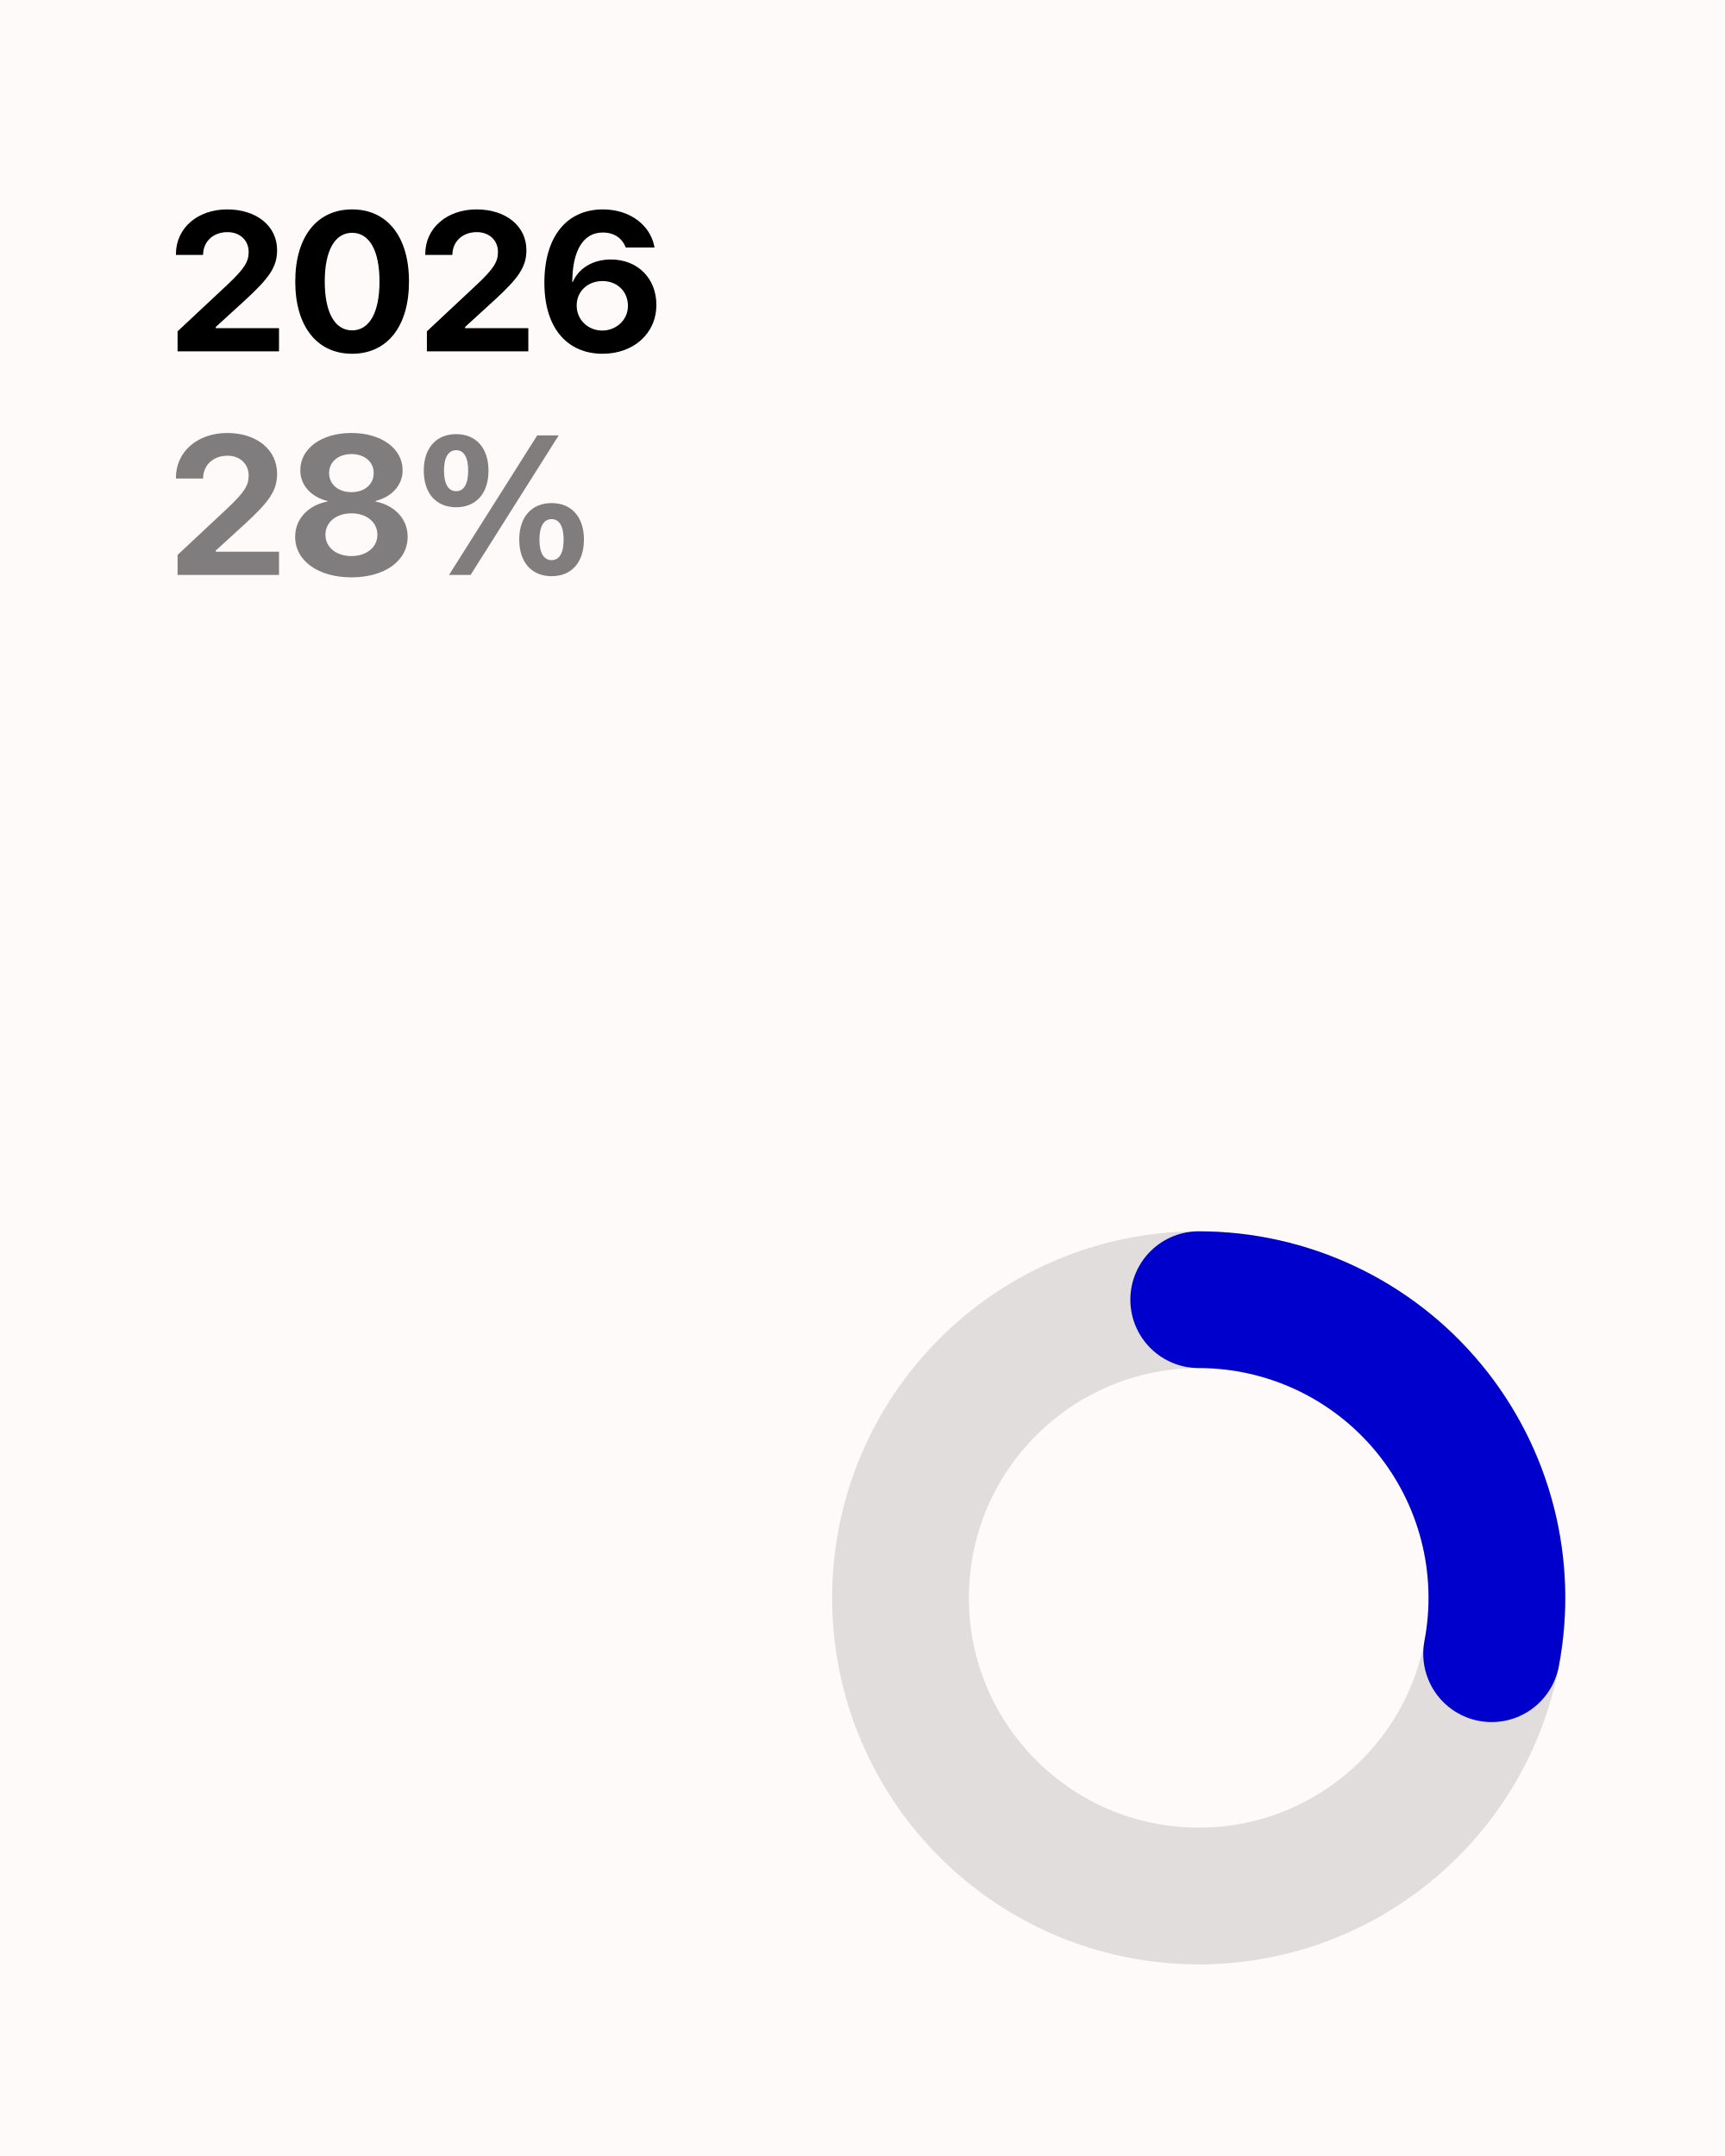
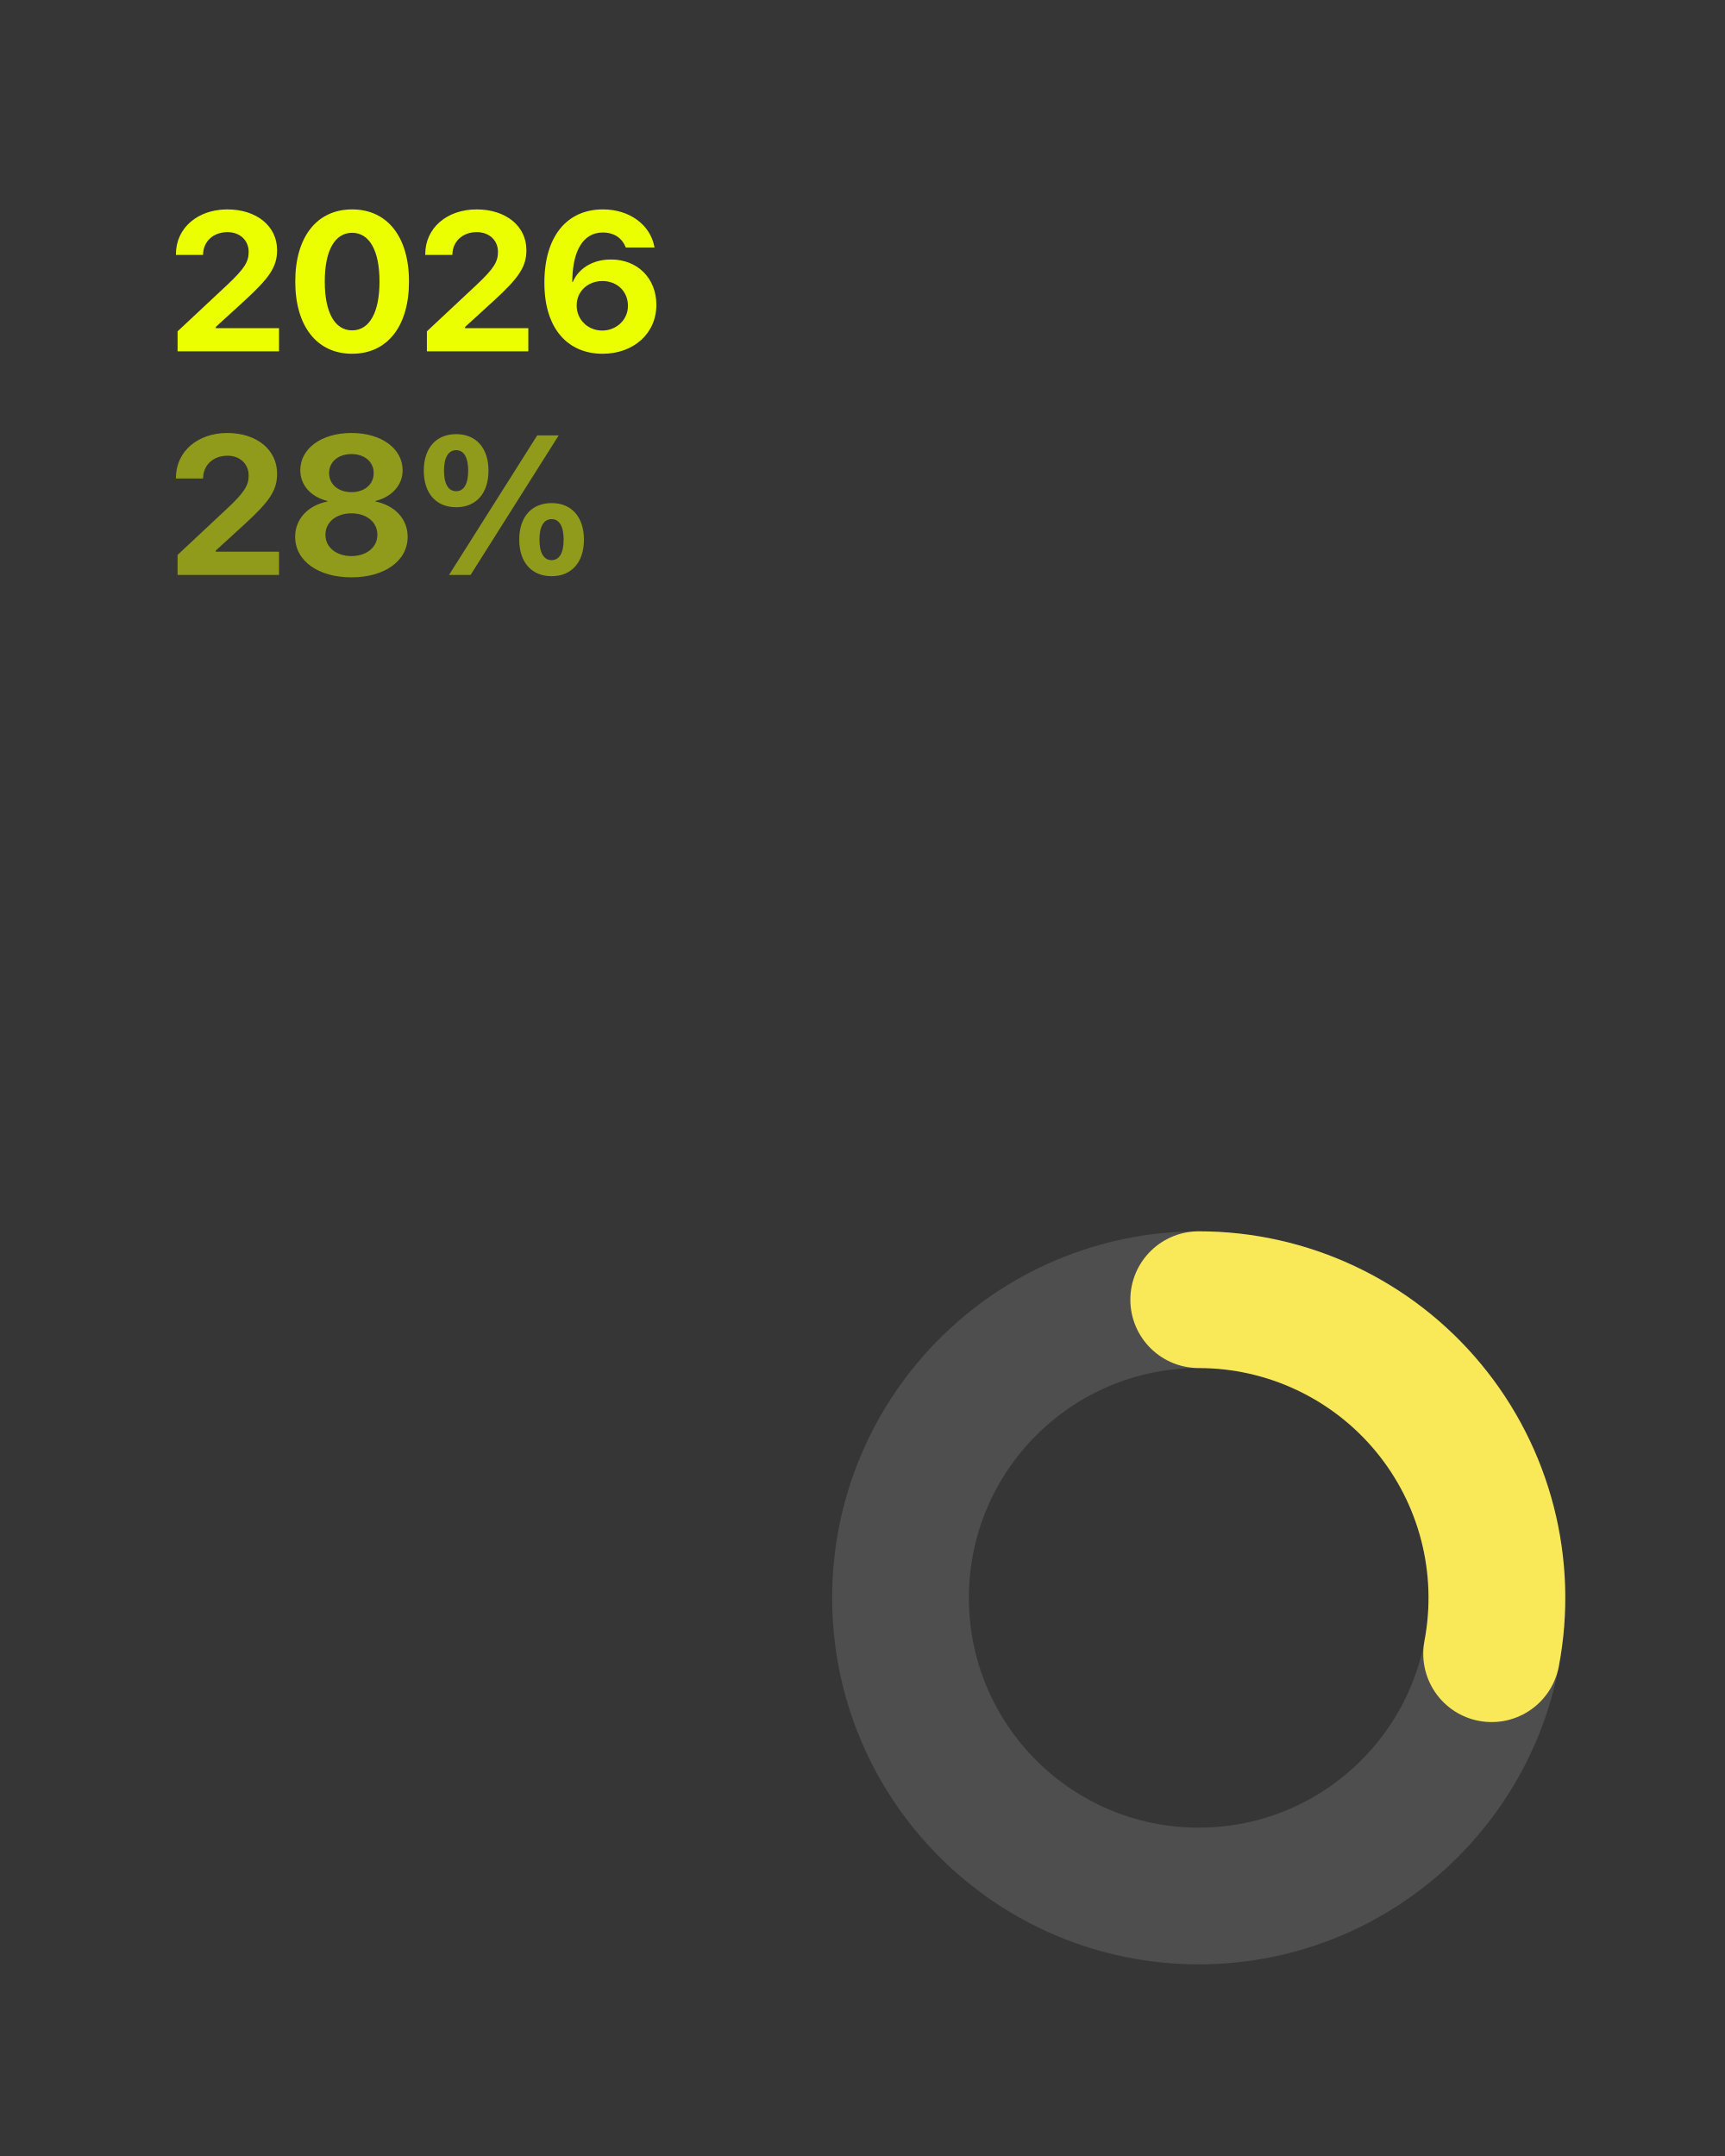
<svg xmlns="http://www.w3.org/2000/svg" viewBox="0 0 1080 1350" width="1080" height="1350">
-   <rect width="1080" height="1350" fill="#FFFAFA" />
-   <circle opacity="0.12" cx="750.5" cy="1000.5" r="186.692" fill="none" stroke="#000000" stroke-width="85.617" />
-   <path d="M750.5 813.808 A186.692 186.692 0 0 1 933.885 1035.483" fill="none" stroke="#0000CD" stroke-width="85.617" stroke-linecap="round" stroke-linejoin="round" />
-   <path d="M111.18 220L174.69 220L174.69 205.47L135.09 205.47L135.09 204.74L153.38 188.03C168.45 174.17 173.48 167.26 173.48 156.67L173.48 156.55C173.48 141.65 160.76 131.12 142.30 131.12C123.83 131.12 110.15 142.68 110.15 159.15L110.15 159.63L127.10 159.63L127.16 159.09C127.40 151.22 133.46 145.35 142.42 145.35C150.17 145.35 155.62 150.43 155.68 157.58L155.68 157.70C155.68 163.75 153.32 168.05 142.05 178.59L111.18 207.47ZM220.46 221.51C242.62 221.51 256.06 204.14 256.06 176.35L256.06 176.22C256.06 148.43 242.62 131.12 220.46 131.12C198.30 131.12 184.86 148.43 184.86 176.22L184.86 176.35C184.86 204.14 198.30 221.51 220.46 221.51ZM220.46 206.86C209.56 206.86 203.33 195.54 203.33 176.35L203.33 176.22C203.33 157.03 209.56 145.77 220.46 145.77C231.36 145.77 237.60 157.03 237.60 176.22L237.60 176.35C237.60 195.54 231.36 206.86 220.46 206.86ZM267.27 220L330.78 220L330.78 205.47L291.18 205.47L291.18 204.74L309.47 188.03C324.54 174.17 329.57 167.26 329.57 156.67L329.57 156.55C329.57 141.65 316.85 131.12 298.39 131.12C279.92 131.12 266.24 142.68 266.24 159.15L266.24 159.63L283.19 159.63L283.25 159.09C283.49 151.22 289.55 145.35 298.51 145.35C306.26 145.35 311.71 150.43 311.77 157.58L311.77 157.70C311.77 163.75 309.41 168.05 298.14 178.59L267.27 207.47ZM377.28 221.51C396.71 221.51 410.94 208.80 410.94 190.94L410.94 190.82C410.94 174.47 399.38 162.48 382.49 162.48C370.68 162.48 362.08 168.41 358.63 176.53L358.27 176.53C358.27 175.62 358.33 174.41 358.39 173.20C359.05 157.76 364.63 145.59 377.40 145.59C384.54 145.59 389.39 149.16 391.57 154.43L391.75 154.97L409.79 154.97L409.67 154.37C407.07 140.87 394.35 131.12 377.46 131.12C354.70 131.12 340.83 148.31 340.83 176.95L340.83 177.07C340.83 206.68 356.21 221.51 377.28 221.51ZM361.05 191.36L361.05 191.24C361.05 182.34 368.08 175.98 377.22 175.98C386.30 175.98 393.14 182.40 393.14 191.48L393.14 191.60C393.14 200.20 385.94 206.98 377.04 206.98C368.08 206.98 361.05 200.14 361.05 191.36Z" fill="#000000" />
-   <path d="M111.18 360L174.69 360L174.69 345.47L135.09 345.47L135.09 344.74L153.38 328.03C168.45 314.17 173.48 307.26 173.48 296.67L173.48 296.55C173.48 281.65 160.76 271.12 142.30 271.12C123.83 271.12 110.15 282.68 110.15 299.15L110.15 299.63L127.10 299.63L127.16 299.09C127.40 291.22 133.46 285.35 142.42 285.35C150.17 285.35 155.62 290.43 155.68 297.58L155.68 297.70C155.68 303.75 153.32 308.05 142.05 318.59L111.18 347.47ZM220.04 361.51C240.87 361.51 255.22 351.16 255.22 336.14L255.22 336.02C255.22 324.70 246.80 316.35 235.12 314.04L235.12 313.68C245.17 311.20 252.07 303.87 252.07 294.55L252.07 294.43C252.07 280.93 238.87 271.12 220.04 271.12C201.15 271.12 188.01 280.93 188.01 294.43L188.01 294.55C188.01 303.87 194.85 311.20 204.96 313.68L204.96 314.04C193.22 316.35 184.80 324.70 184.80 336.02L184.80 336.14C184.80 351.16 199.21 361.51 220.04 361.51ZM220.04 308.17C211.80 308.17 206.05 303.27 206.05 296.24L206.05 296.12C206.05 289.16 211.87 284.32 220.04 284.32C228.21 284.32 233.96 289.16 233.96 296.12L233.96 296.24C233.96 303.27 228.27 308.17 220.04 308.17ZM220.04 348.19C210.47 348.19 203.75 342.62 203.75 334.93L203.75 334.81C203.75 327.06 210.41 321.43 220.04 321.43C229.67 321.43 236.27 327.06 236.27 334.81L236.27 334.93C236.27 342.62 229.54 348.19 220.04 348.19ZM285.61 317.62C298.14 317.62 305.83 308.84 305.83 294.73L305.83 294.67C305.83 280.62 298.14 271.84 285.61 271.84C273.02 271.84 265.33 280.62 265.33 294.67L265.33 294.73C265.33 308.84 273.02 317.62 285.61 317.62ZM294.63 360L349.79 272.63L336.35 272.63L281.13 360ZM285.61 307.57C280.71 307.57 277.98 303.03 277.98 294.73L277.98 294.67C277.98 286.44 280.71 281.89 285.61 281.89C290.46 281.89 293.12 286.44 293.12 294.67L293.12 294.73C293.12 303.03 290.46 307.57 285.61 307.57ZM345.37 360.79C357.90 360.79 365.59 352.01 365.59 337.90L365.59 337.84C365.59 323.79 357.90 315.01 345.37 315.01C332.78 315.01 325.09 323.79 325.09 337.84L325.09 337.90C325.09 352.01 332.78 360.79 345.37 360.79ZM345.37 350.74C340.47 350.74 337.74 346.20 337.74 337.90L337.74 337.84C337.74 329.61 340.47 325.06 345.37 325.06C350.21 325.06 352.88 329.61 352.88 337.84L352.88 337.90C352.88 346.20 350.21 350.74 345.37 350.74Z" fill="#000000" opacity="0.5" />
+   <rect width="1080" height="1350" fill="#363636" />
+   <circle opacity="0.12" cx="750.5" cy="1000.5" r="186.692" fill="none" stroke="#FFFFFF" stroke-width="85.617" />
+   <path d="M750.5 813.808 A186.692 186.692 0 0 1 933.885 1035.483" fill="none" stroke="#F9E959" stroke-width="85.617" stroke-linecap="round" stroke-linejoin="round" />
+   <path d="M111.18 220L174.69 220L174.69 205.47L135.09 205.47L135.09 204.74L153.38 188.03C168.45 174.17 173.48 167.26 173.48 156.67L173.48 156.55C173.48 141.65 160.76 131.12 142.30 131.12C123.83 131.12 110.15 142.68 110.15 159.15L110.15 159.63L127.10 159.63L127.16 159.09C127.40 151.22 133.46 145.35 142.42 145.35C150.17 145.35 155.62 150.43 155.68 157.58L155.68 157.70C155.68 163.75 153.32 168.05 142.05 178.59L111.18 207.47ZM220.46 221.51C242.62 221.51 256.06 204.14 256.06 176.35L256.06 176.22C256.06 148.43 242.62 131.12 220.46 131.12C198.30 131.12 184.86 148.43 184.86 176.22L184.86 176.35C184.86 204.14 198.30 221.51 220.46 221.51ZM220.46 206.86C209.56 206.86 203.33 195.54 203.33 176.35L203.33 176.22C203.33 157.03 209.56 145.77 220.46 145.77C231.36 145.77 237.60 157.03 237.60 176.22L237.60 176.35C237.60 195.54 231.36 206.86 220.46 206.86ZM267.27 220L330.78 220L330.78 205.47L291.18 205.47L291.18 204.74L309.47 188.03C324.54 174.17 329.57 167.26 329.57 156.67L329.57 156.55C329.57 141.65 316.85 131.12 298.39 131.12C279.92 131.12 266.24 142.68 266.24 159.15L266.24 159.63L283.19 159.63L283.25 159.09C283.49 151.22 289.55 145.35 298.51 145.35C306.26 145.35 311.71 150.43 311.77 157.58L311.77 157.70C311.77 163.75 309.41 168.05 298.14 178.59L267.27 207.47ZM377.28 221.51C396.71 221.51 410.94 208.80 410.94 190.94L410.94 190.82C410.94 174.47 399.38 162.48 382.49 162.48C370.68 162.48 362.08 168.41 358.63 176.53L358.27 176.53C358.27 175.62 358.33 174.41 358.39 173.20C359.05 157.76 364.63 145.59 377.40 145.59C384.54 145.59 389.39 149.16 391.57 154.43L391.75 154.97L409.79 154.97L409.67 154.37C407.07 140.87 394.35 131.12 377.46 131.12C354.70 131.12 340.83 148.31 340.83 176.95L340.83 177.07C340.83 206.68 356.21 221.51 377.28 221.51ZM361.05 191.36L361.05 191.24C361.05 182.34 368.08 175.98 377.22 175.98C386.30 175.98 393.14 182.40 393.14 191.48L393.14 191.60C393.14 200.20 385.94 206.98 377.04 206.98C368.08 206.98 361.05 200.14 361.05 191.36Z" fill="#EBFF00" />
+   <path d="M111.18 360L174.69 360L174.69 345.47L135.09 345.47L135.09 344.74L153.38 328.03C168.45 314.17 173.48 307.26 173.48 296.67L173.48 296.55C173.48 281.65 160.76 271.12 142.30 271.12C123.83 271.12 110.15 282.68 110.15 299.15L110.15 299.63L127.10 299.63L127.16 299.09C127.40 291.22 133.46 285.35 142.42 285.35C150.17 285.35 155.62 290.43 155.68 297.58L155.68 297.70C155.68 303.75 153.32 308.05 142.05 318.59L111.18 347.47ZM220.04 361.51C240.87 361.51 255.22 351.16 255.22 336.14L255.22 336.02C255.22 324.70 246.80 316.35 235.12 314.04L235.12 313.68C245.17 311.20 252.07 303.87 252.07 294.55L252.07 294.43C252.07 280.93 238.87 271.12 220.04 271.12C201.15 271.12 188.01 280.93 188.01 294.43L188.01 294.55C188.01 303.87 194.85 311.20 204.96 313.68L204.96 314.04C193.22 316.35 184.80 324.70 184.80 336.02L184.80 336.14C184.80 351.16 199.21 361.51 220.04 361.51ZM220.04 308.17C211.80 308.17 206.05 303.27 206.05 296.24L206.05 296.12C206.05 289.16 211.87 284.32 220.04 284.32C228.21 284.32 233.96 289.16 233.96 296.12L233.96 296.24C233.96 303.27 228.27 308.17 220.04 308.17ZM220.04 348.19C210.47 348.19 203.75 342.62 203.75 334.93L203.75 334.81C203.75 327.06 210.41 321.43 220.04 321.43C229.67 321.43 236.27 327.06 236.27 334.81L236.27 334.93C236.27 342.62 229.54 348.19 220.04 348.19ZM285.61 317.62C298.14 317.62 305.83 308.84 305.83 294.73L305.83 294.67C305.83 280.62 298.14 271.84 285.61 271.84C273.02 271.84 265.33 280.62 265.33 294.67L265.33 294.73C265.33 308.84 273.02 317.62 285.61 317.62ZM294.63 360L349.79 272.63L336.35 272.63L281.13 360ZM285.61 307.57C280.71 307.57 277.98 303.03 277.98 294.73L277.98 294.67C277.98 286.44 280.71 281.89 285.61 281.89C290.46 281.89 293.12 286.44 293.12 294.67L293.12 294.73C293.12 303.03 290.46 307.57 285.61 307.57ZM345.37 360.79C357.90 360.79 365.59 352.01 365.59 337.90L365.59 337.84C365.59 323.79 357.90 315.01 345.37 315.01C332.78 315.01 325.09 323.79 325.09 337.84L325.09 337.90C325.09 352.01 332.78 360.79 345.37 360.79ZM345.37 350.74C340.47 350.74 337.74 346.20 337.74 337.90L337.74 337.84C337.74 329.61 340.47 325.06 345.37 325.06C350.21 325.06 352.88 329.61 352.88 337.84L352.88 337.90C352.88 346.20 350.21 350.74 345.37 350.74Z" fill="#EBFF00" opacity="0.5" />
</svg>
